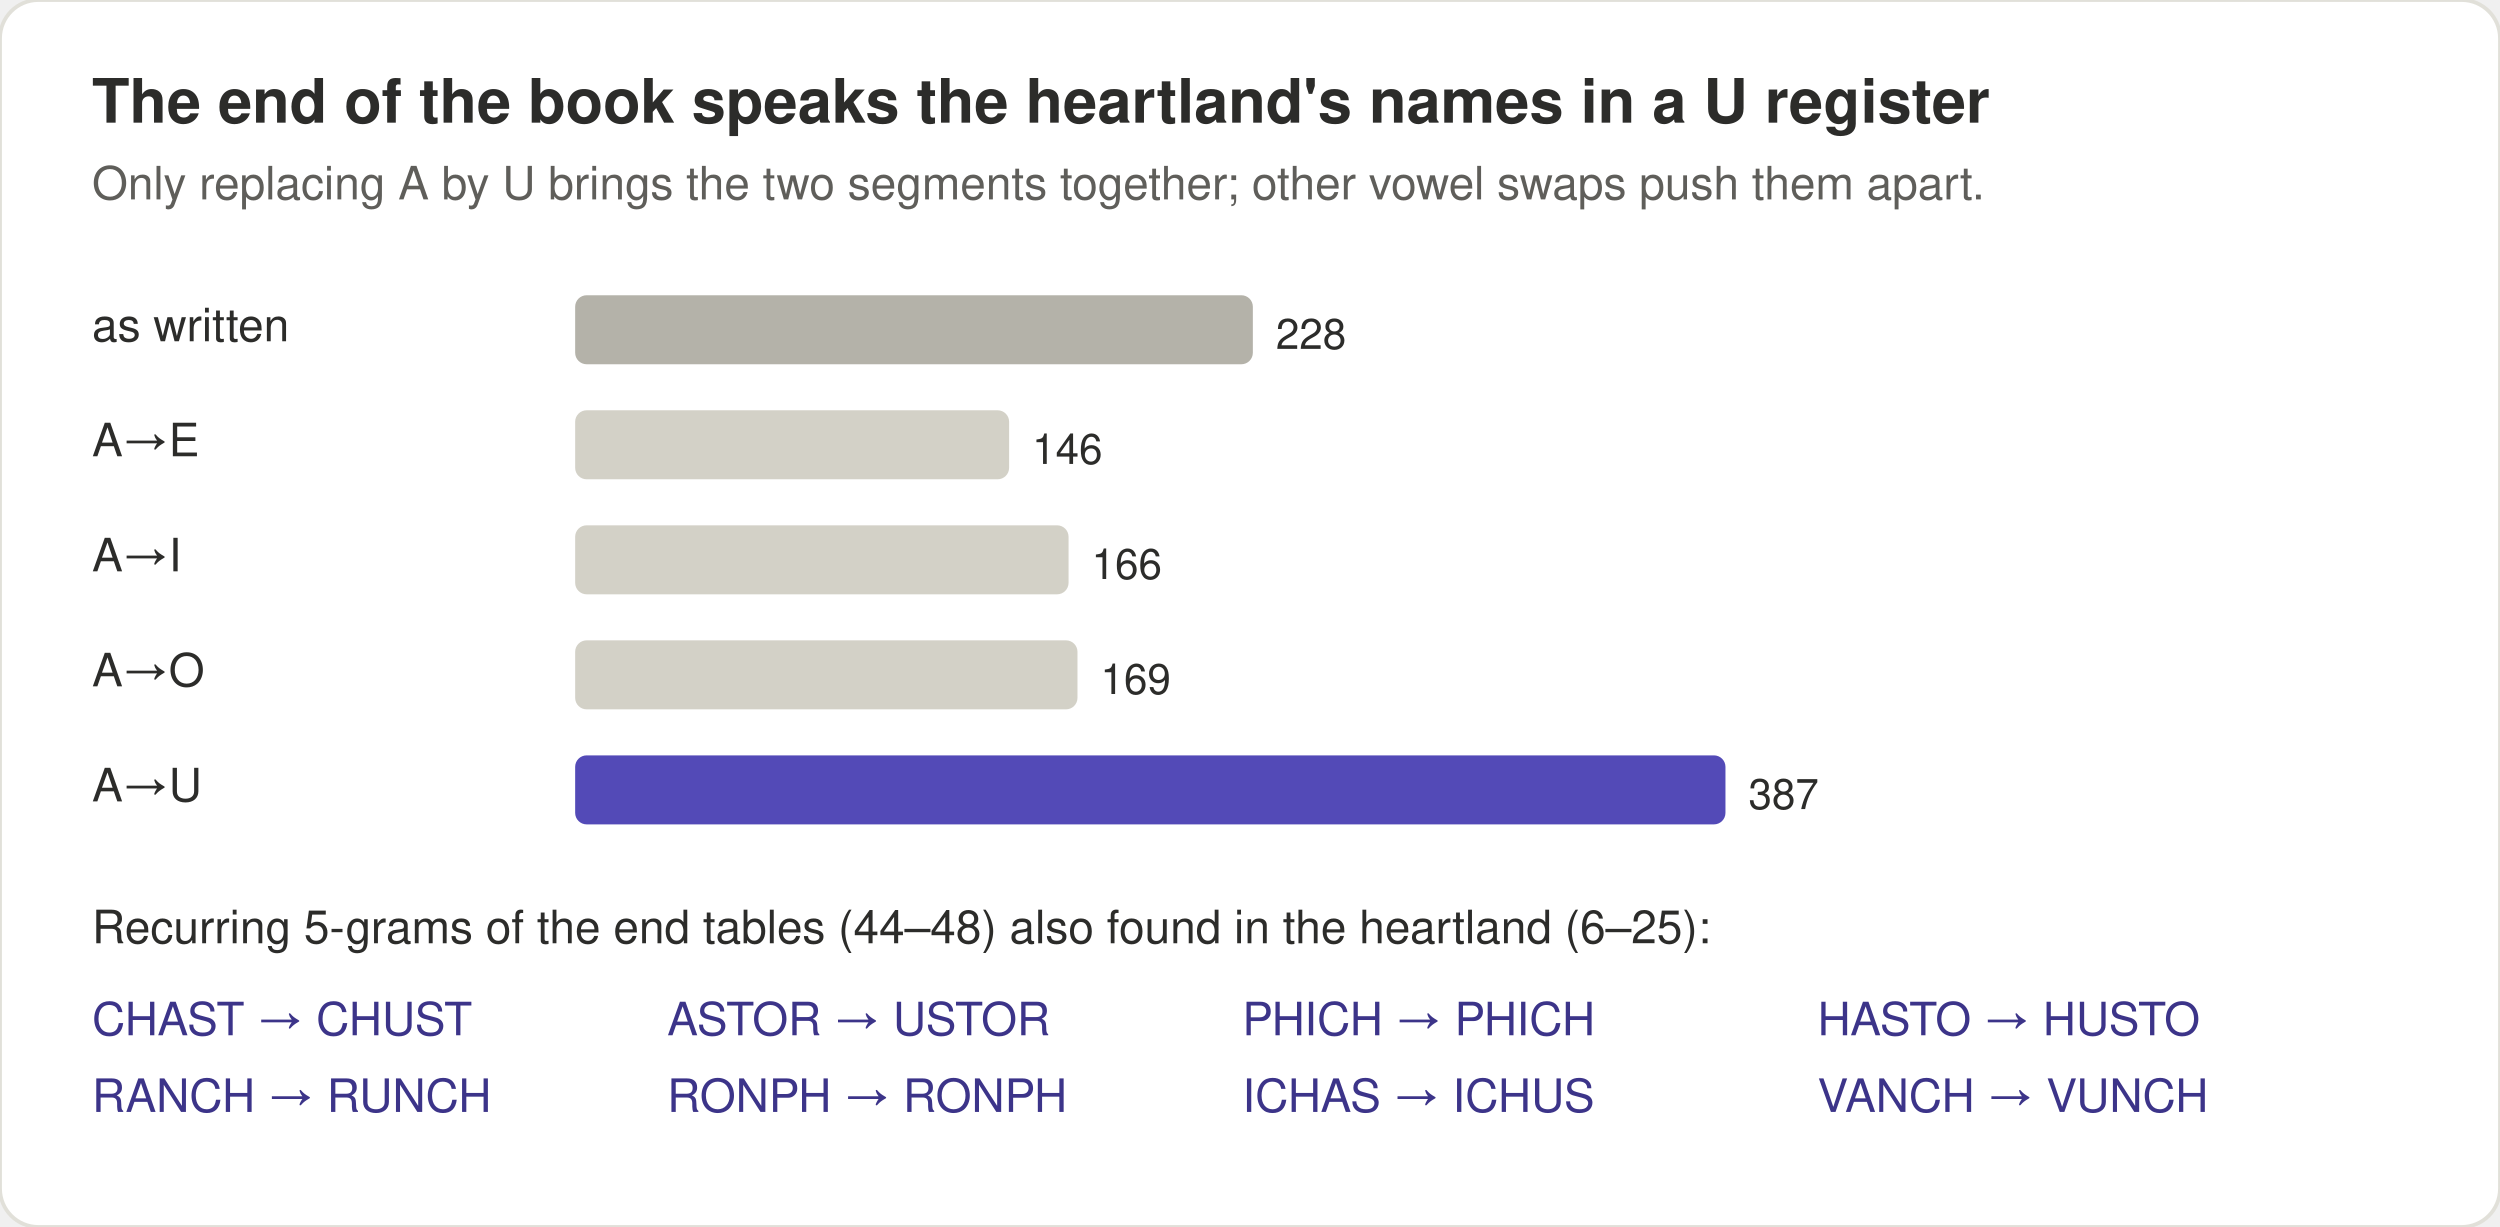
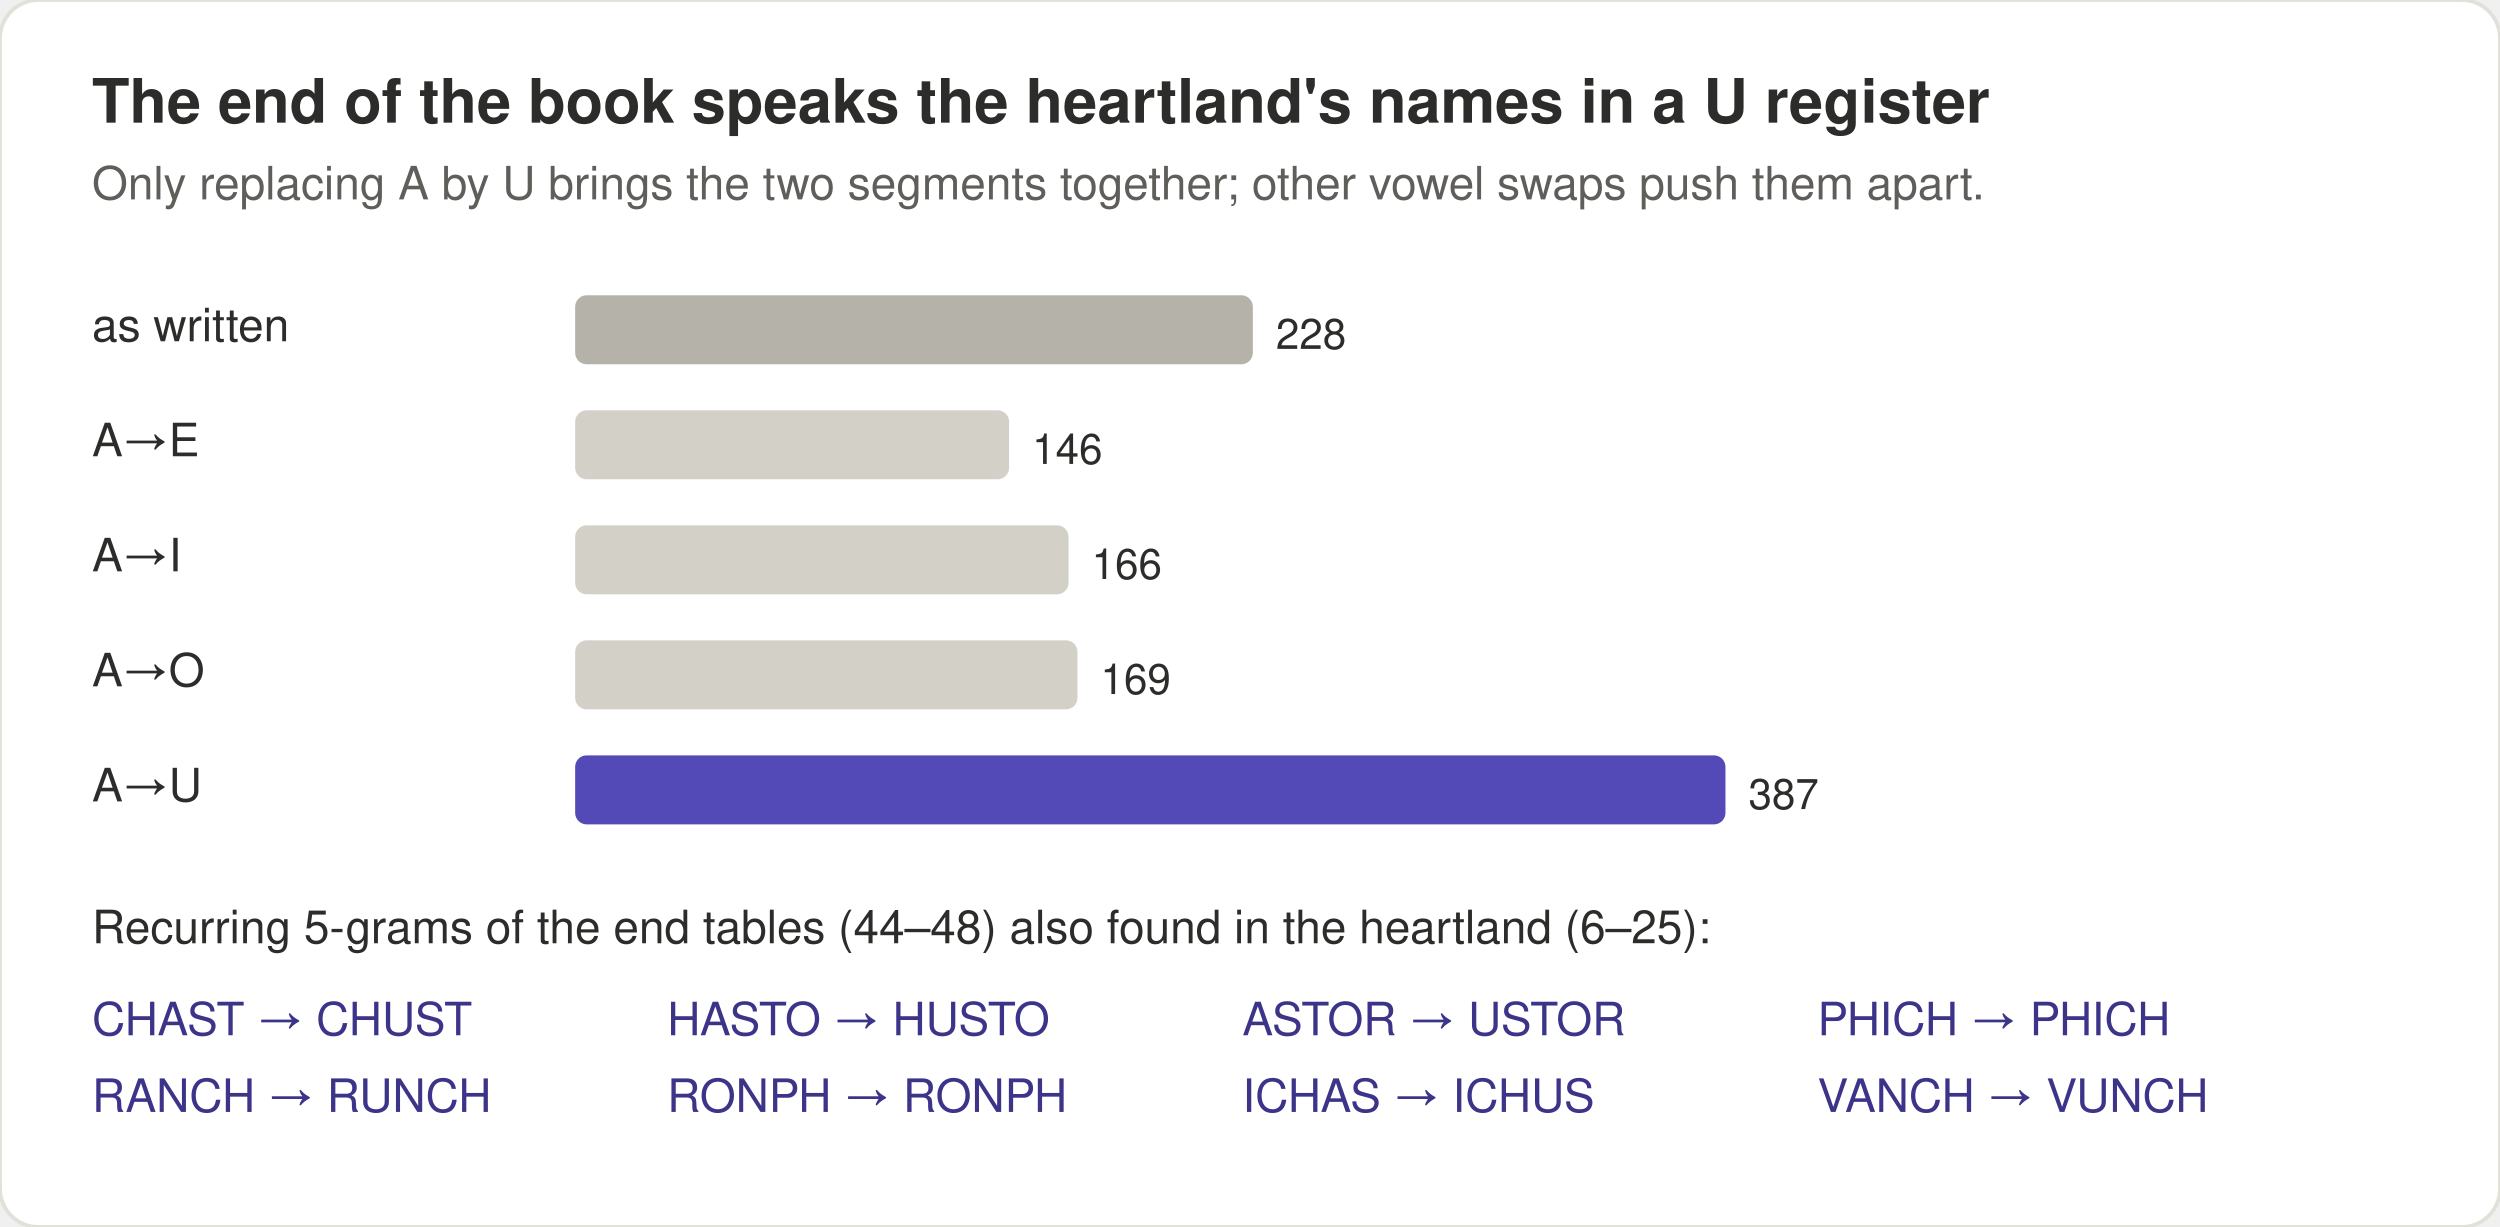
<svg xmlns="http://www.w3.org/2000/svg" width="652" height="320" viewBox="0 0 652 320" font-family="Segoe UI, Helvetica, Arial, sans-serif" role="img">
  <rect x="0" y="0" width="652" height="320" rx="10" fill="#FFFFFF" stroke="#E1E0D9" />
  <text x="24" y="32" font-size="16" fill="#2C2C2A" text-anchor="start" font-weight="600">The end of the book speaks the heartland's names in a U register</text>
  <text x="24" y="52" font-size="12" fill="#5F5E5A" text-anchor="start" font-weight="400">Only replacing A by U brings the two segments together; other vowel swaps push them apart.</text>
  <text x="24" y="89" font-size="12" fill="#2C2C2A" text-anchor="start" font-weight="400">as written</text>
  <rect x="150" y="77" width="176.744" height="18" rx="3" fill="#B4B2A9" />
  <text x="332.744" y="91" font-size="11" fill="#2C2C2A" text-anchor="start" font-weight="400">228</text>
  <text x="24" y="119" font-size="12" fill="#2C2C2A" text-anchor="start" font-weight="400">A→E</text>
  <rect x="150" y="107" width="113.178" height="18" rx="3" fill="#D3D1C7" />
  <text x="269.178" y="121" font-size="11" fill="#2C2C2A" text-anchor="start" font-weight="400">146</text>
  <text x="24" y="149" font-size="12" fill="#2C2C2A" text-anchor="start" font-weight="400">A→I</text>
  <rect x="150" y="137" width="128.682" height="18" rx="3" fill="#D3D1C7" />
  <text x="284.682" y="151" font-size="11" fill="#2C2C2A" text-anchor="start" font-weight="400">166</text>
  <text x="24" y="179" font-size="12" fill="#2C2C2A" text-anchor="start" font-weight="400">A→O</text>
  <rect x="150" y="167" width="131.008" height="18" rx="3" fill="#D3D1C7" />
  <text x="287.008" y="181" font-size="11" fill="#2C2C2A" text-anchor="start" font-weight="400">169</text>
  <text x="24" y="209" font-size="12" fill="#2C2C2A" text-anchor="start" font-weight="400">A→U</text>
  <rect x="150" y="197" width="300.0" height="18" rx="3" fill="#534AB7" />
  <text x="456.0" y="211" font-size="11" fill="#2C2C2A" text-anchor="start" font-weight="400">387</text>
  <text x="24" y="246" font-size="12" fill="#2C2C2A" text-anchor="start" font-weight="400">Recurring 5-grams of the end tables (44–48) also found in the heartland (6–25):</text>
  <text x="24" y="270" font-size="12" fill="#3C3489" text-anchor="start" font-weight="400">CHAST → CHUST</text>
-   <text x="174" y="270" font-size="12" fill="#3C3489" text-anchor="start" font-weight="400">ASTOR → USTOR</text>
-   <text x="324" y="270" font-size="12" fill="#3C3489" text-anchor="start" font-weight="400">PHICH → PHICH</text>
-   <text x="474" y="270" font-size="12" fill="#3C3489" text-anchor="start" font-weight="400">HASTO → HUSTO</text>
+   <text x="174" y="270" font-size="12" fill="#3C3489" text-anchor="start" font-weight="400">HASTO → HUSTO</text>
+   <text x="324" y="270" font-size="12" fill="#3C3489" text-anchor="start" font-weight="400">ASTOR → USTOR</text>
+   <text x="474" y="270" font-size="12" fill="#3C3489" text-anchor="start" font-weight="400">PHICH → PHICH</text>
  <text x="24" y="290" font-size="12" fill="#3C3489" text-anchor="start" font-weight="400">RANCH → RUNCH</text>
  <text x="174" y="290" font-size="12" fill="#3C3489" text-anchor="start" font-weight="400">RONPH → RONPH</text>
  <text x="324" y="290" font-size="12" fill="#3C3489" text-anchor="start" font-weight="400">ICHAS → ICHUS</text>
  <text x="474" y="290" font-size="12" fill="#3C3489" text-anchor="start" font-weight="400">VANCH → VUNCH</text>
</svg>
